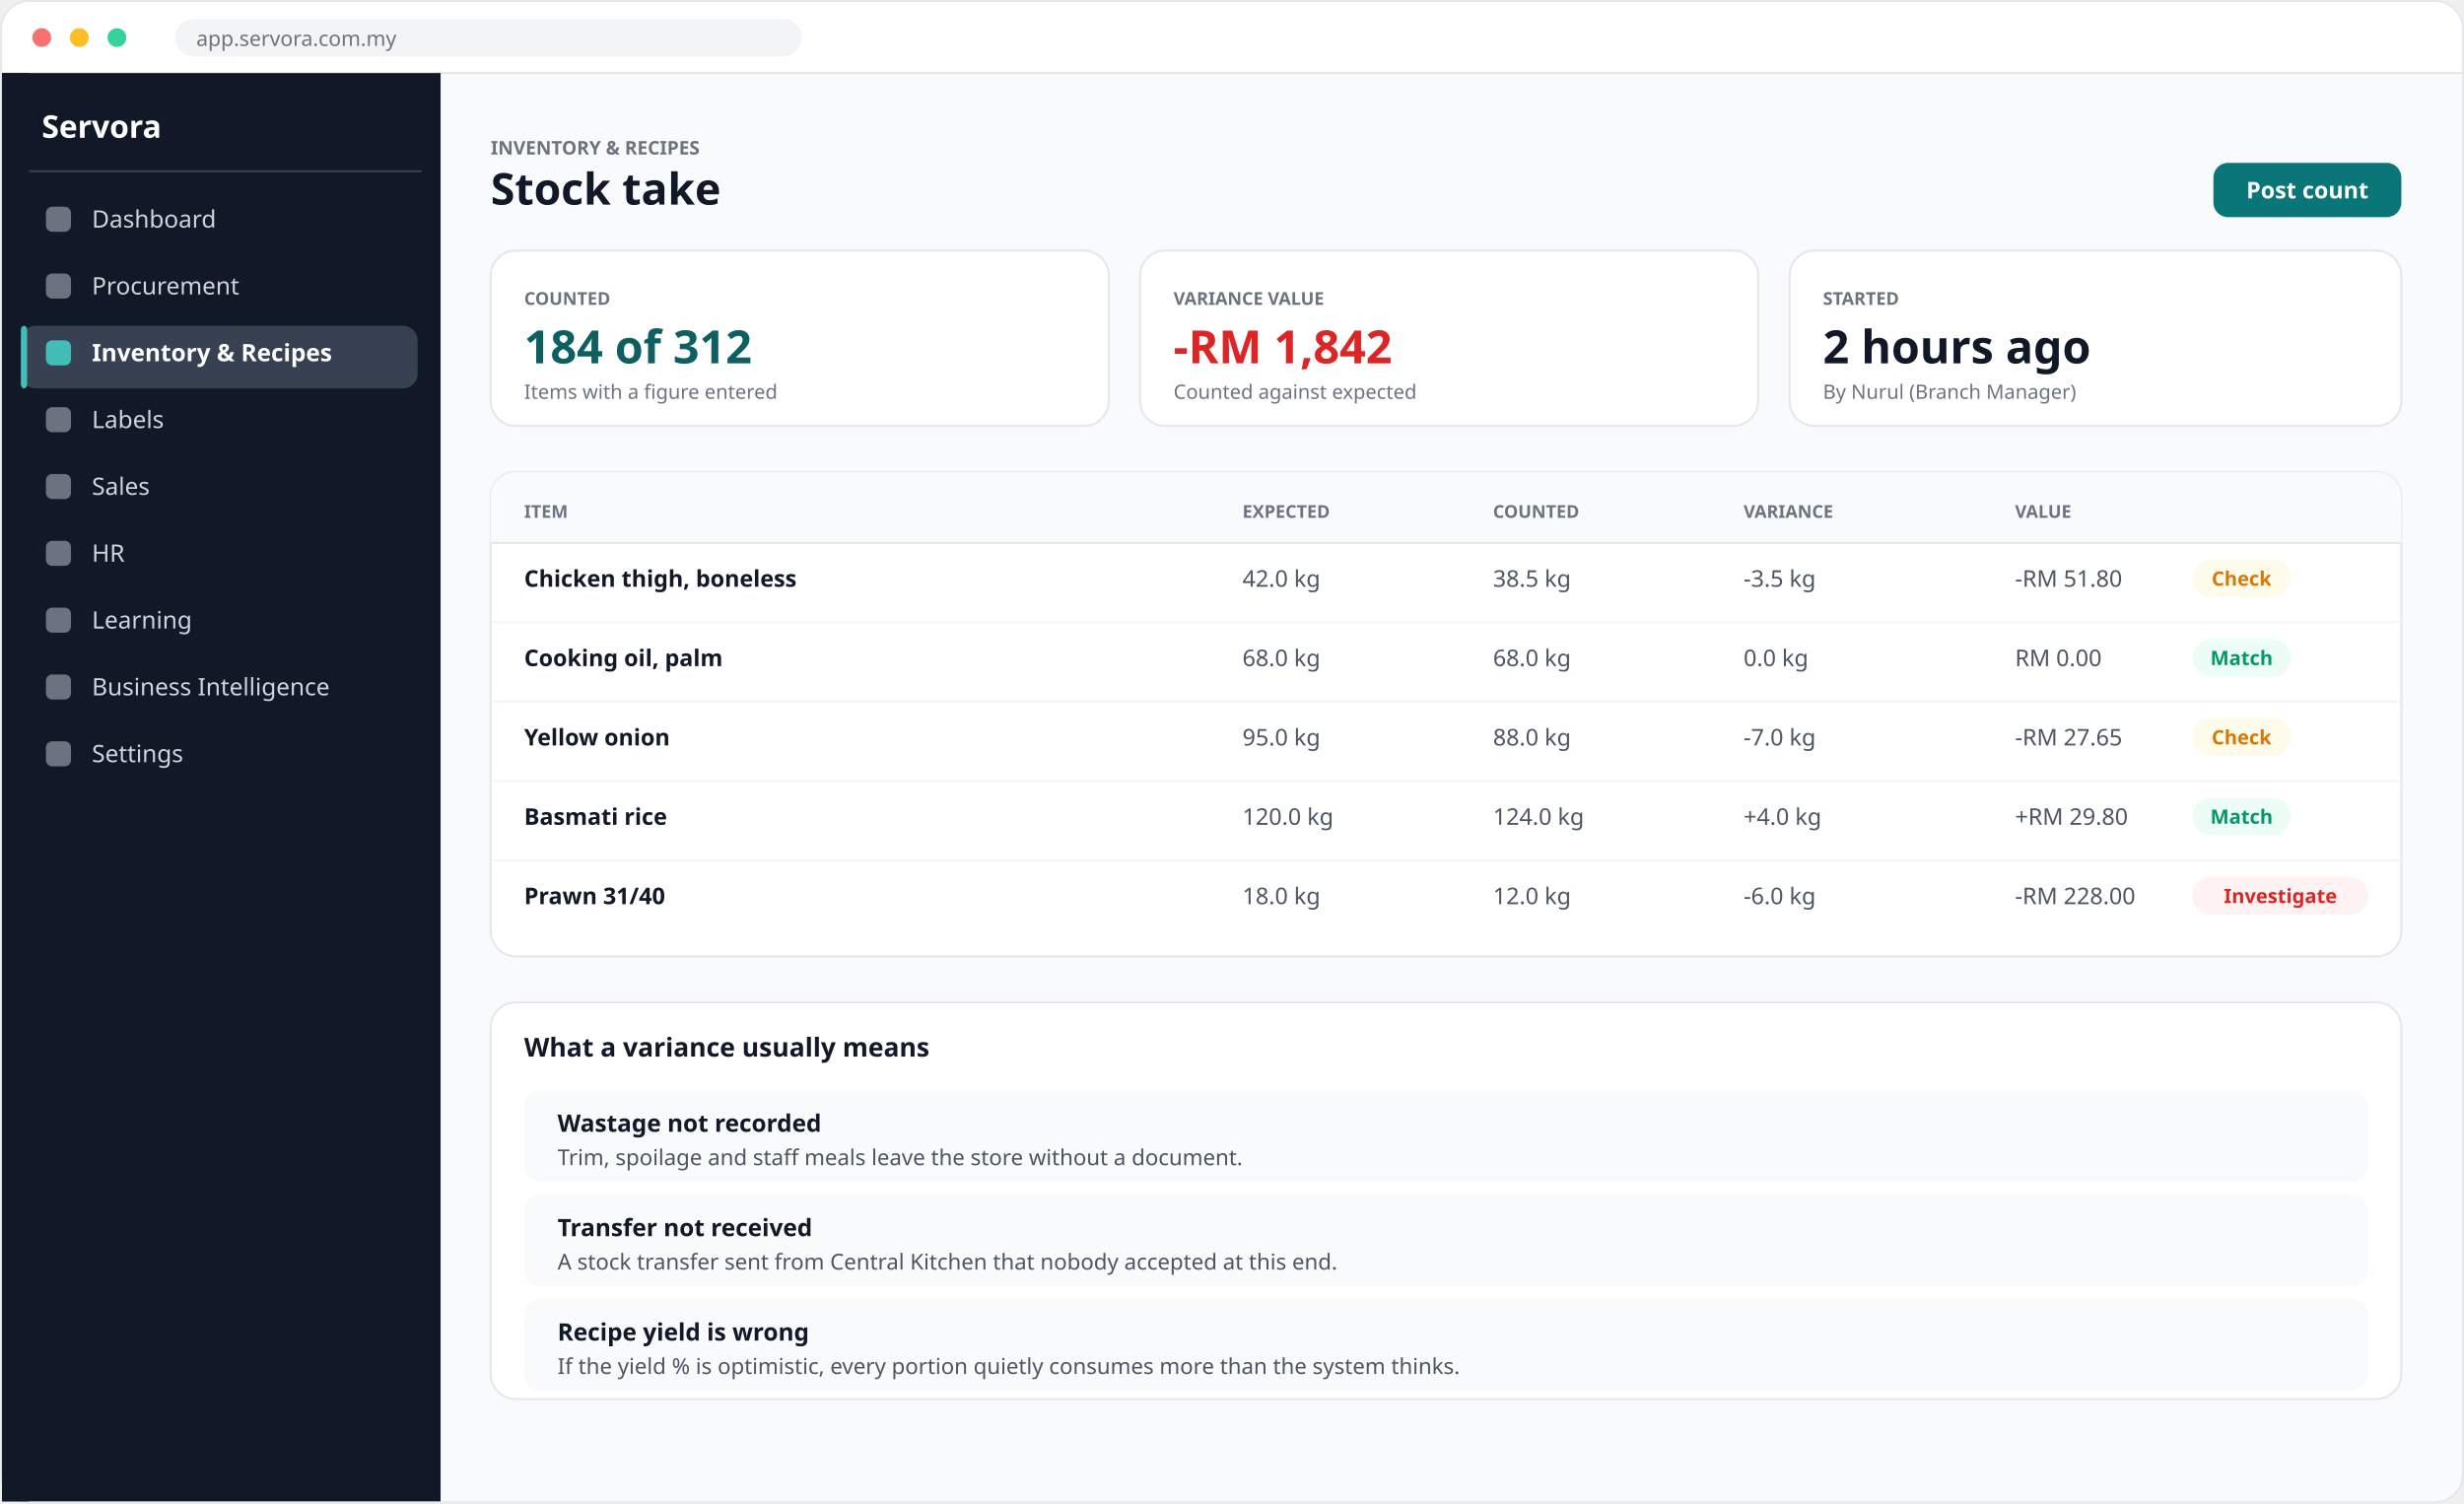
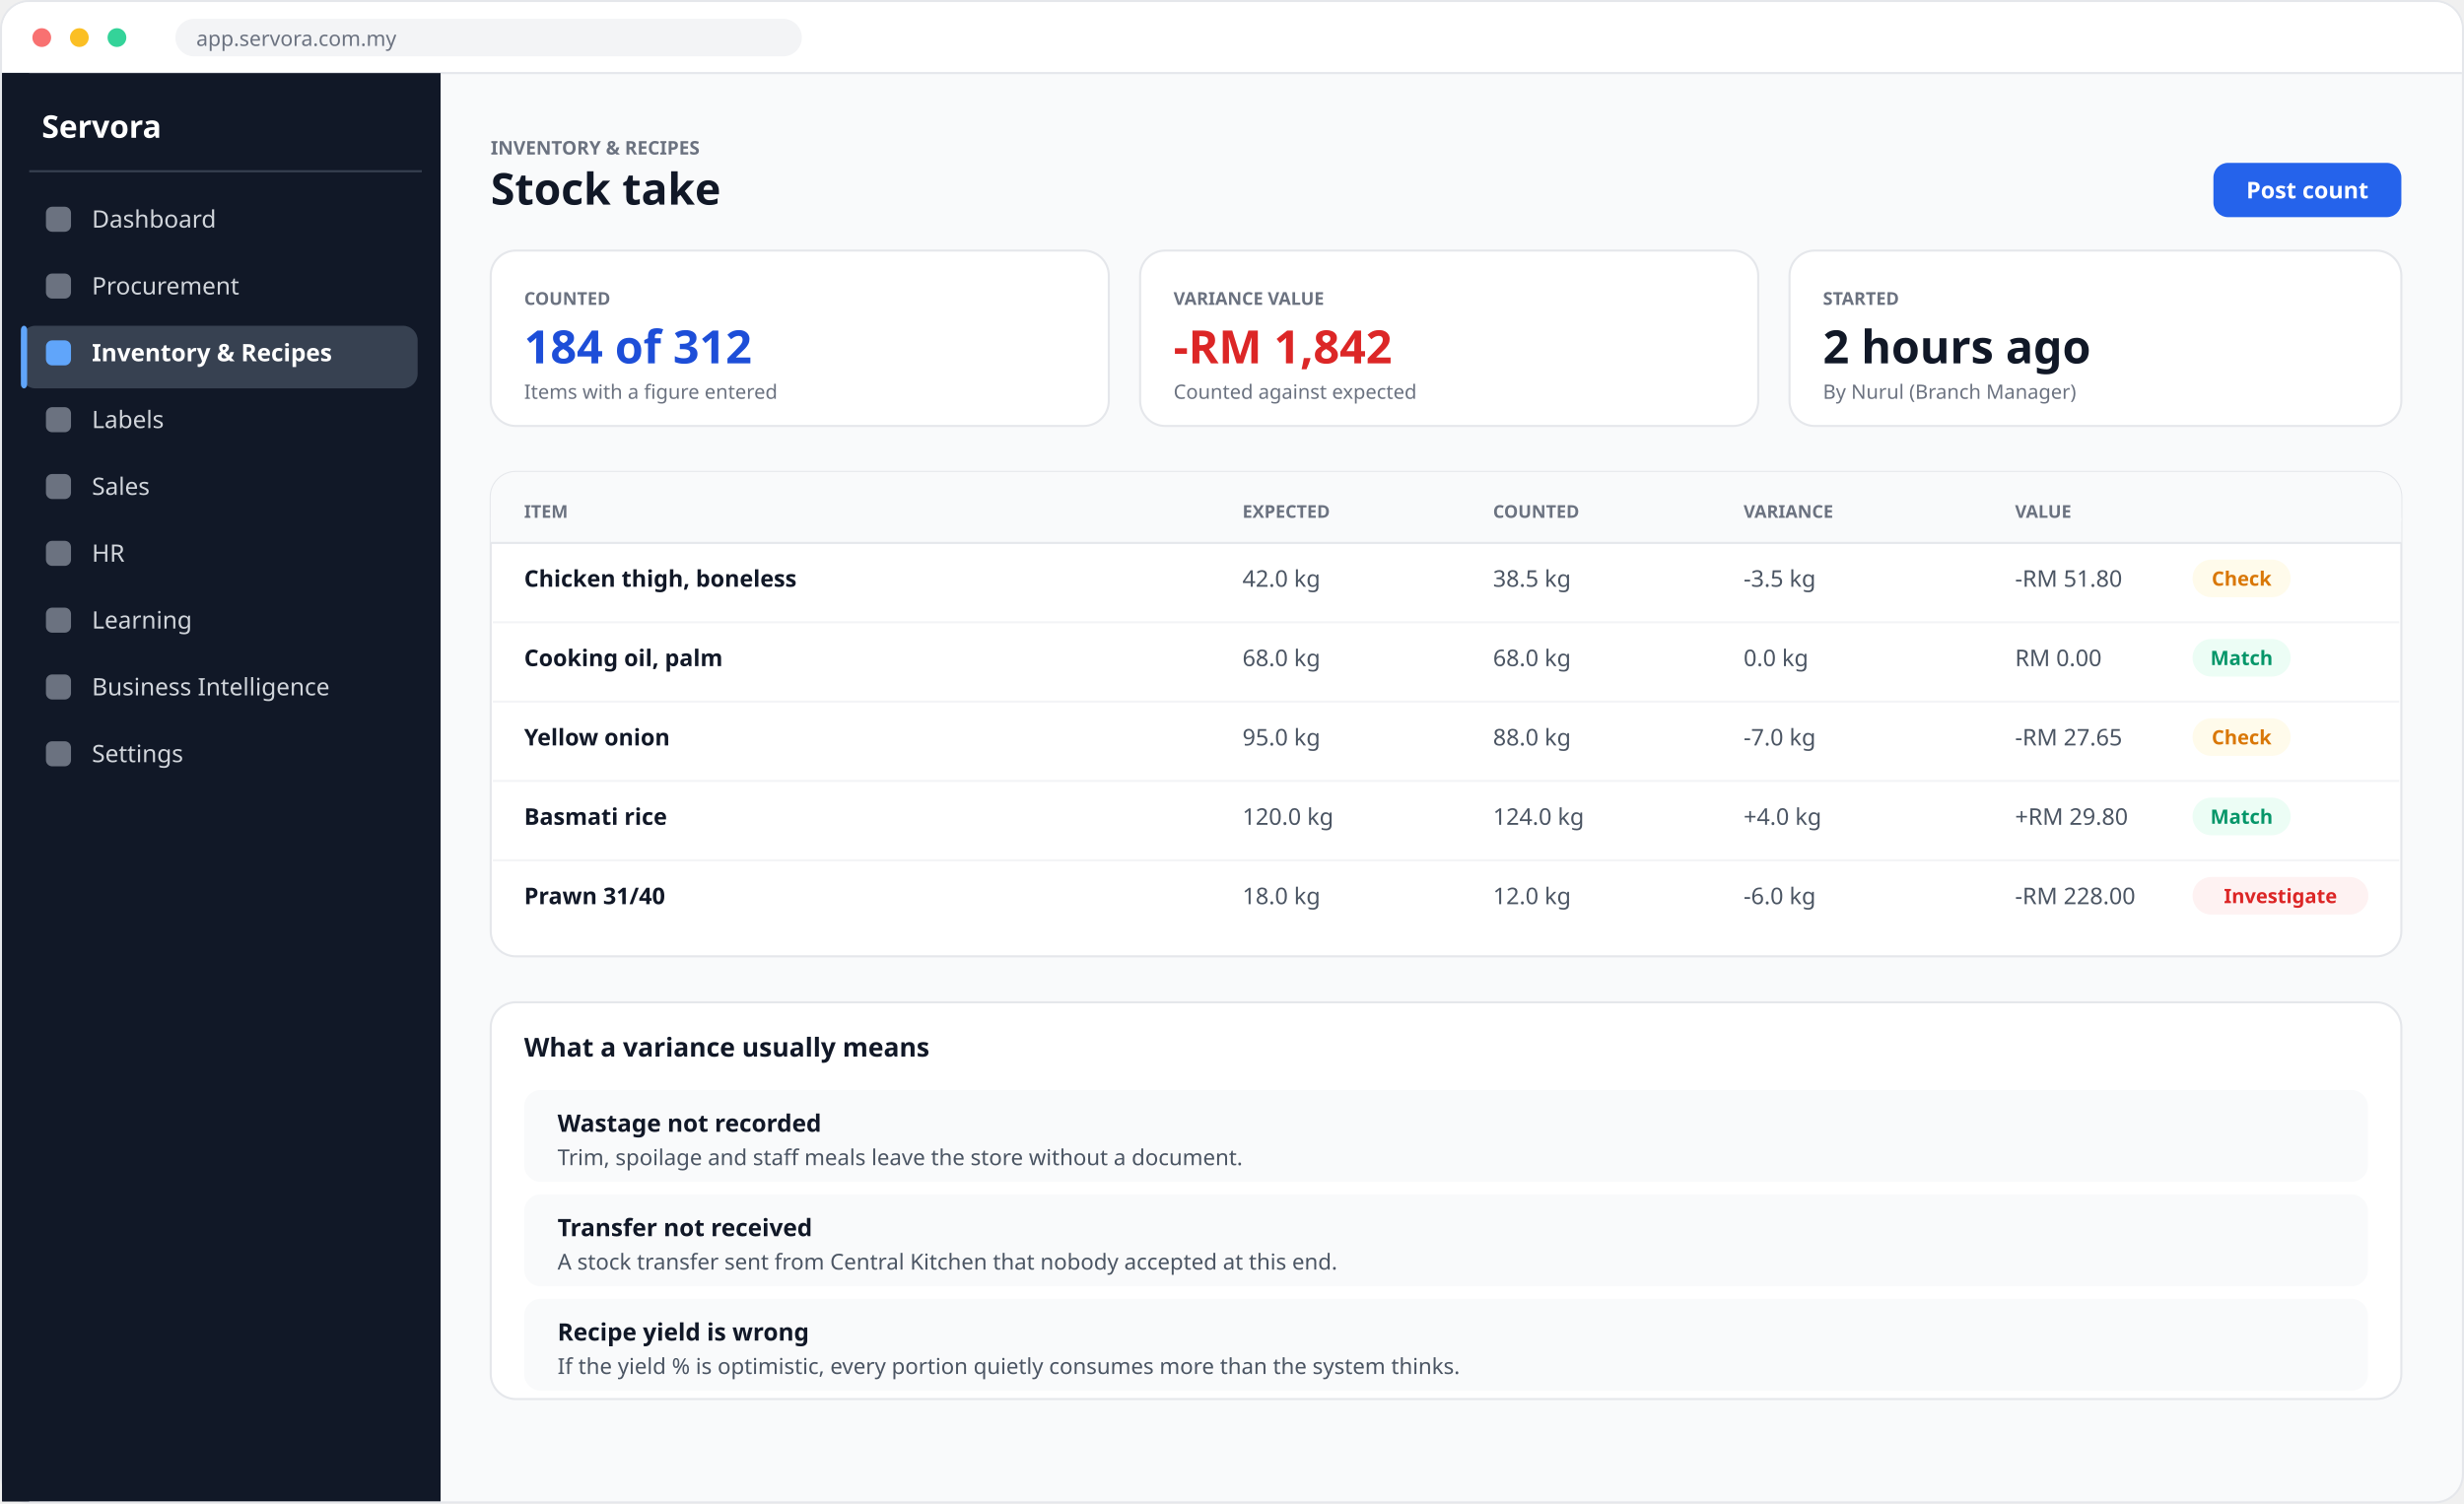
<svg xmlns="http://www.w3.org/2000/svg" viewBox="0 0 1180 720" width="1180" height="720" role="img">
  <rect x="0" y="0" width="1180" height="720" rx="14" fill="#e5e7eb" />
  <rect x="1" y="1" width="1178" height="718" rx="13" fill="#f9fafb" />
  <rect x="1" y="1" width="1178" height="34" rx="13" fill="#ffffff" />
  <rect x="1" y="24" width="1178" height="11" rx="0" fill="#ffffff" />
  <line x1="1" y1="35" x2="1179" y2="35" stroke="#e5e7eb" stroke-width="1" />
  <circle cx="20" cy="18" r="4.5" fill="#f87171" />
  <circle cx="38" cy="18" r="4.5" fill="#fbbf24" />
  <circle cx="56" cy="18" r="4.5" fill="#34d399" />
  <rect x="84" y="9" width="300" height="18" rx="9" fill="#f3f4f6" />
  <text x="94" y="22" font-family="Figtree, ui-sans-serif, system-ui, sans-serif" font-size="10" font-weight="400" fill="#6b7280" text-anchor="start">app.servora.com.my</text>
  <rect x="1" y="35" width="210" height="684" rx="0" fill="#111827" />
  <rect x="1" y="35" width="13" height="684" rx="0" fill="#111827" />
  <text x="20" y="66" font-family="Figtree, ui-sans-serif, system-ui, sans-serif" font-size="15" font-weight="700" fill="#ffffff" text-anchor="start">Servora</text>
  <line x1="14" y1="82" x2="202" y2="82" stroke="#374151" stroke-width="1" />
  <rect x="22" y="99" width="12" height="12" rx="3" fill="#6b7280" />
  <text x="44" y="109" font-family="Figtree, ui-sans-serif, system-ui, sans-serif" font-size="11.5" font-weight="400" fill="#d1d5db" text-anchor="start">Dashboard</text>
  <rect x="22" y="131" width="12" height="12" rx="3" fill="#6b7280" />
  <text x="44" y="141" font-family="Figtree, ui-sans-serif, system-ui, sans-serif" font-size="11.5" font-weight="400" fill="#d1d5db" text-anchor="start">Procurement</text>
  <rect x="10" y="156" width="190" height="30" rx="7" fill="#374151" />
-   <rect x="10" y="156" width="3" height="30" rx="2" fill="#43bdb8" />
-   <rect x="22" y="163" width="12" height="12" rx="3" fill="#43bdb8" />
+   <rect x="10" y="156" width="3" height="30" rx="2" fill="#60a5fa" />
+   <rect x="22" y="163" width="12" height="12" rx="3" fill="#60a5fa" />
  <text x="44" y="173" font-family="Figtree, ui-sans-serif, system-ui, sans-serif" font-size="11.5" font-weight="600" fill="#ffffff" text-anchor="start">Inventory &amp; Recipes</text>
  <rect x="22" y="195" width="12" height="12" rx="3" fill="#6b7280" />
  <text x="44" y="205" font-family="Figtree, ui-sans-serif, system-ui, sans-serif" font-size="11.5" font-weight="400" fill="#d1d5db" text-anchor="start">Labels</text>
  <rect x="22" y="227" width="12" height="12" rx="3" fill="#6b7280" />
  <text x="44" y="237" font-family="Figtree, ui-sans-serif, system-ui, sans-serif" font-size="11.5" font-weight="400" fill="#d1d5db" text-anchor="start">Sales</text>
  <rect x="22" y="259" width="12" height="12" rx="3" fill="#6b7280" />
  <text x="44" y="269" font-family="Figtree, ui-sans-serif, system-ui, sans-serif" font-size="11.5" font-weight="400" fill="#d1d5db" text-anchor="start">HR</text>
  <rect x="22" y="291" width="12" height="12" rx="3" fill="#6b7280" />
  <text x="44" y="301" font-family="Figtree, ui-sans-serif, system-ui, sans-serif" font-size="11.5" font-weight="400" fill="#d1d5db" text-anchor="start">Learning</text>
  <rect x="22" y="323" width="12" height="12" rx="3" fill="#6b7280" />
  <text x="44" y="333" font-family="Figtree, ui-sans-serif, system-ui, sans-serif" font-size="11.5" font-weight="400" fill="#d1d5db" text-anchor="start">Business Intelligence</text>
  <rect x="22" y="355" width="12" height="12" rx="3" fill="#6b7280" />
  <text x="44" y="365" font-family="Figtree, ui-sans-serif, system-ui, sans-serif" font-size="11.5" font-weight="400" fill="#d1d5db" text-anchor="start">Settings</text>
  <text x="235" y="74" font-family="Figtree, ui-sans-serif, system-ui, sans-serif" font-size="9" font-weight="700" fill="#6b7280" text-anchor="start">INVENTORY &amp; RECIPES</text>
  <text x="235" y="98" font-family="Figtree, ui-sans-serif, system-ui, sans-serif" font-size="21" font-weight="700" fill="#111827" text-anchor="start">Stock take</text>
-   <rect x="1060" y="78" width="90" height="26" rx="7" fill="#0b7677" />
+   <rect x="1060" y="78" width="90" height="26" rx="7" fill="#2563eb" />
  <text x="1105" y="95" font-family="Figtree, ui-sans-serif, system-ui, sans-serif" font-size="11" font-weight="600" fill="#ffffff" text-anchor="middle">Post count</text>
  <rect x="235" y="120" width="296" height="84" rx="12" fill="#ffffff" stroke="#e5e7eb" stroke-width="1" />
  <text x="251" y="146" font-family="Figtree, ui-sans-serif, system-ui, sans-serif" font-size="8.5" font-weight="700" fill="#6b7280" text-anchor="start">COUNTED</text>
-   <text x="251" y="174" font-family="Figtree, ui-sans-serif, system-ui, sans-serif" font-size="22" font-weight="700" fill="#0d5f61" text-anchor="start">184 of 312</text>
+   <text x="251" y="174" font-family="Figtree, ui-sans-serif, system-ui, sans-serif" font-size="22" font-weight="700" fill="#1d4ed8" text-anchor="start">184 of 312</text>
  <text x="251" y="191" font-family="Figtree, ui-sans-serif, system-ui, sans-serif" font-size="9.5" font-weight="400" fill="#6b7280" text-anchor="start">Items with a figure entered</text>
  <rect x="546" y="120" width="296" height="84" rx="12" fill="#ffffff" stroke="#e5e7eb" stroke-width="1" />
  <text x="562" y="146" font-family="Figtree, ui-sans-serif, system-ui, sans-serif" font-size="8.5" font-weight="700" fill="#6b7280" text-anchor="start">VARIANCE VALUE</text>
  <text x="562" y="174" font-family="Figtree, ui-sans-serif, system-ui, sans-serif" font-size="22" font-weight="700" fill="#dc2626" text-anchor="start">-RM 1,842</text>
  <text x="562" y="191" font-family="Figtree, ui-sans-serif, system-ui, sans-serif" font-size="9.5" font-weight="400" fill="#6b7280" text-anchor="start">Counted against expected</text>
  <rect x="857" y="120" width="293" height="84" rx="12" fill="#ffffff" stroke="#e5e7eb" stroke-width="1" />
  <text x="873" y="146" font-family="Figtree, ui-sans-serif, system-ui, sans-serif" font-size="8.5" font-weight="700" fill="#6b7280" text-anchor="start">STARTED</text>
  <text x="873" y="174" font-family="Figtree, ui-sans-serif, system-ui, sans-serif" font-size="22" font-weight="700" fill="#111827" text-anchor="start">2 hours ago</text>
  <text x="873" y="191" font-family="Figtree, ui-sans-serif, system-ui, sans-serif" font-size="9.5" font-weight="400" fill="#6b7280" text-anchor="start">By Nurul (Branch Manager)</text>
  <rect x="235" y="226" width="915" height="232" rx="12" fill="#ffffff" stroke="#e5e7eb" stroke-width="1" />
  <rect x="235" y="226" width="915" height="34" rx="12" fill="#f9fafb" />
  <rect x="235" y="248" width="915" height="12" rx="0" fill="#f9fafb" />
  <line x1="235" y1="260" x2="1150" y2="260" stroke="#e5e7eb" stroke-width="1" />
  <text x="251" y="248" font-family="Figtree, ui-sans-serif, system-ui, sans-serif" font-size="8.5" font-weight="700" fill="#6b7280" text-anchor="start">ITEM</text>
  <text x="595" y="248" font-family="Figtree, ui-sans-serif, system-ui, sans-serif" font-size="8.5" font-weight="700" fill="#6b7280" text-anchor="start">EXPECTED</text>
  <text x="715" y="248" font-family="Figtree, ui-sans-serif, system-ui, sans-serif" font-size="8.5" font-weight="700" fill="#6b7280" text-anchor="start">COUNTED</text>
  <text x="835" y="248" font-family="Figtree, ui-sans-serif, system-ui, sans-serif" font-size="8.5" font-weight="700" fill="#6b7280" text-anchor="start">VARIANCE</text>
  <text x="965" y="248" font-family="Figtree, ui-sans-serif, system-ui, sans-serif" font-size="8.5" font-weight="700" fill="#6b7280" text-anchor="start">VALUE</text>
  <text x="251" y="281" font-family="Figtree, ui-sans-serif, system-ui, sans-serif" font-size="11" font-weight="600" fill="#111827" text-anchor="start">Chicken thigh, boneless</text>
  <text x="595" y="281" font-family="Figtree, ui-sans-serif, system-ui, sans-serif" font-size="11" font-weight="400" fill="#4b5563" text-anchor="start">42.0 kg</text>
  <text x="715" y="281" font-family="Figtree, ui-sans-serif, system-ui, sans-serif" font-size="11" font-weight="400" fill="#4b5563" text-anchor="start">38.5 kg</text>
  <text x="835" y="281" font-family="Figtree, ui-sans-serif, system-ui, sans-serif" font-size="11" font-weight="400" fill="#4b5563" text-anchor="start">-3.5 kg</text>
  <text x="965" y="281" font-family="Figtree, ui-sans-serif, system-ui, sans-serif" font-size="11" font-weight="400" fill="#4b5563" text-anchor="start">-RM 51.80</text>
  <rect x="1050" y="268" width="47" height="18" rx="9" fill="#fffbeb" />
  <text x="1073.5" y="280.5" font-family="Figtree, ui-sans-serif, system-ui, sans-serif" font-size="9.5" font-weight="600" fill="#d97706" text-anchor="middle">Check</text>
  <line x1="236" y1="298" x2="1149" y2="298" stroke="#f3f4f6" stroke-width="1" />
  <text x="251" y="319" font-family="Figtree, ui-sans-serif, system-ui, sans-serif" font-size="11" font-weight="600" fill="#111827" text-anchor="start">Cooking oil, palm</text>
  <text x="595" y="319" font-family="Figtree, ui-sans-serif, system-ui, sans-serif" font-size="11" font-weight="400" fill="#4b5563" text-anchor="start">68.0 kg</text>
  <text x="715" y="319" font-family="Figtree, ui-sans-serif, system-ui, sans-serif" font-size="11" font-weight="400" fill="#4b5563" text-anchor="start">68.0 kg</text>
  <text x="835" y="319" font-family="Figtree, ui-sans-serif, system-ui, sans-serif" font-size="11" font-weight="400" fill="#4b5563" text-anchor="start">0.0 kg</text>
  <text x="965" y="319" font-family="Figtree, ui-sans-serif, system-ui, sans-serif" font-size="11" font-weight="400" fill="#4b5563" text-anchor="start">RM 0.00</text>
  <rect x="1050" y="306" width="47" height="18" rx="9" fill="#ecfdf5" />
  <text x="1073.5" y="318.5" font-family="Figtree, ui-sans-serif, system-ui, sans-serif" font-size="9.5" font-weight="600" fill="#059669" text-anchor="middle">Match</text>
  <line x1="236" y1="336" x2="1149" y2="336" stroke="#f3f4f6" stroke-width="1" />
  <text x="251" y="357" font-family="Figtree, ui-sans-serif, system-ui, sans-serif" font-size="11" font-weight="600" fill="#111827" text-anchor="start">Yellow onion</text>
  <text x="595" y="357" font-family="Figtree, ui-sans-serif, system-ui, sans-serif" font-size="11" font-weight="400" fill="#4b5563" text-anchor="start">95.0 kg</text>
  <text x="715" y="357" font-family="Figtree, ui-sans-serif, system-ui, sans-serif" font-size="11" font-weight="400" fill="#4b5563" text-anchor="start">88.0 kg</text>
  <text x="835" y="357" font-family="Figtree, ui-sans-serif, system-ui, sans-serif" font-size="11" font-weight="400" fill="#4b5563" text-anchor="start">-7.0 kg</text>
  <text x="965" y="357" font-family="Figtree, ui-sans-serif, system-ui, sans-serif" font-size="11" font-weight="400" fill="#4b5563" text-anchor="start">-RM 27.65</text>
  <rect x="1050" y="344" width="47" height="18" rx="9" fill="#fffbeb" />
  <text x="1073.5" y="356.5" font-family="Figtree, ui-sans-serif, system-ui, sans-serif" font-size="9.5" font-weight="600" fill="#d97706" text-anchor="middle">Check</text>
  <line x1="236" y1="374" x2="1149" y2="374" stroke="#f3f4f6" stroke-width="1" />
  <text x="251" y="395" font-family="Figtree, ui-sans-serif, system-ui, sans-serif" font-size="11" font-weight="600" fill="#111827" text-anchor="start">Basmati rice</text>
  <text x="595" y="395" font-family="Figtree, ui-sans-serif, system-ui, sans-serif" font-size="11" font-weight="400" fill="#4b5563" text-anchor="start">120.0 kg</text>
  <text x="715" y="395" font-family="Figtree, ui-sans-serif, system-ui, sans-serif" font-size="11" font-weight="400" fill="#4b5563" text-anchor="start">124.0 kg</text>
  <text x="835" y="395" font-family="Figtree, ui-sans-serif, system-ui, sans-serif" font-size="11" font-weight="400" fill="#4b5563" text-anchor="start">+4.0 kg</text>
  <text x="965" y="395" font-family="Figtree, ui-sans-serif, system-ui, sans-serif" font-size="11" font-weight="400" fill="#4b5563" text-anchor="start">+RM 29.80</text>
  <rect x="1050" y="382" width="47" height="18" rx="9" fill="#ecfdf5" />
  <text x="1073.5" y="394.5" font-family="Figtree, ui-sans-serif, system-ui, sans-serif" font-size="9.5" font-weight="600" fill="#059669" text-anchor="middle">Match</text>
  <line x1="236" y1="412" x2="1149" y2="412" stroke="#f3f4f6" stroke-width="1" />
  <text x="251" y="433" font-family="Figtree, ui-sans-serif, system-ui, sans-serif" font-size="11" font-weight="600" fill="#111827" text-anchor="start">Prawn 31/40</text>
  <text x="595" y="433" font-family="Figtree, ui-sans-serif, system-ui, sans-serif" font-size="11" font-weight="400" fill="#4b5563" text-anchor="start">18.0 kg</text>
  <text x="715" y="433" font-family="Figtree, ui-sans-serif, system-ui, sans-serif" font-size="11" font-weight="400" fill="#4b5563" text-anchor="start">12.0 kg</text>
  <text x="835" y="433" font-family="Figtree, ui-sans-serif, system-ui, sans-serif" font-size="11" font-weight="400" fill="#4b5563" text-anchor="start">-6.0 kg</text>
  <text x="965" y="433" font-family="Figtree, ui-sans-serif, system-ui, sans-serif" font-size="11" font-weight="400" fill="#4b5563" text-anchor="start">-RM 228.00</text>
  <rect x="1050" y="420" width="84.2" height="18" rx="9" fill="#fef2f2" />
  <text x="1092.1" y="432.5" font-family="Figtree, ui-sans-serif, system-ui, sans-serif" font-size="9.5" font-weight="600" fill="#dc2626" text-anchor="middle">Investigate</text>
  <rect x="235" y="480" width="915" height="190" rx="12" fill="#ffffff" stroke="#e5e7eb" stroke-width="1" />
  <text x="251" y="506" font-family="Figtree, ui-sans-serif, system-ui, sans-serif" font-size="12.5" font-weight="700" fill="#111827" text-anchor="start">What a variance usually means</text>
  <rect x="251" y="522" width="883" height="44" rx="8" fill="#f9fafb" />
  <text x="267" y="542" font-family="Figtree, ui-sans-serif, system-ui, sans-serif" font-size="11.5" font-weight="700" fill="#111827" text-anchor="start">Wastage not recorded</text>
  <text x="267" y="558" font-family="Figtree, ui-sans-serif, system-ui, sans-serif" font-size="10.5" font-weight="400" fill="#4b5563" text-anchor="start">Trim, spoilage and staff meals leave the store without a document.</text>
  <rect x="251" y="572" width="883" height="44" rx="8" fill="#f9fafb" />
  <text x="267" y="592" font-family="Figtree, ui-sans-serif, system-ui, sans-serif" font-size="11.5" font-weight="700" fill="#111827" text-anchor="start">Transfer not received</text>
  <text x="267" y="608" font-family="Figtree, ui-sans-serif, system-ui, sans-serif" font-size="10.5" font-weight="400" fill="#4b5563" text-anchor="start">A stock transfer sent from Central Kitchen that nobody accepted at this end.</text>
  <rect x="251" y="622" width="883" height="44" rx="8" fill="#f9fafb" />
  <text x="267" y="642" font-family="Figtree, ui-sans-serif, system-ui, sans-serif" font-size="11.5" font-weight="700" fill="#111827" text-anchor="start">Recipe yield is wrong</text>
  <text x="267" y="658" font-family="Figtree, ui-sans-serif, system-ui, sans-serif" font-size="10.5" font-weight="400" fill="#4b5563" text-anchor="start">If the yield % is optimistic, every portion quietly consumes more than the system thinks.</text>
</svg>
